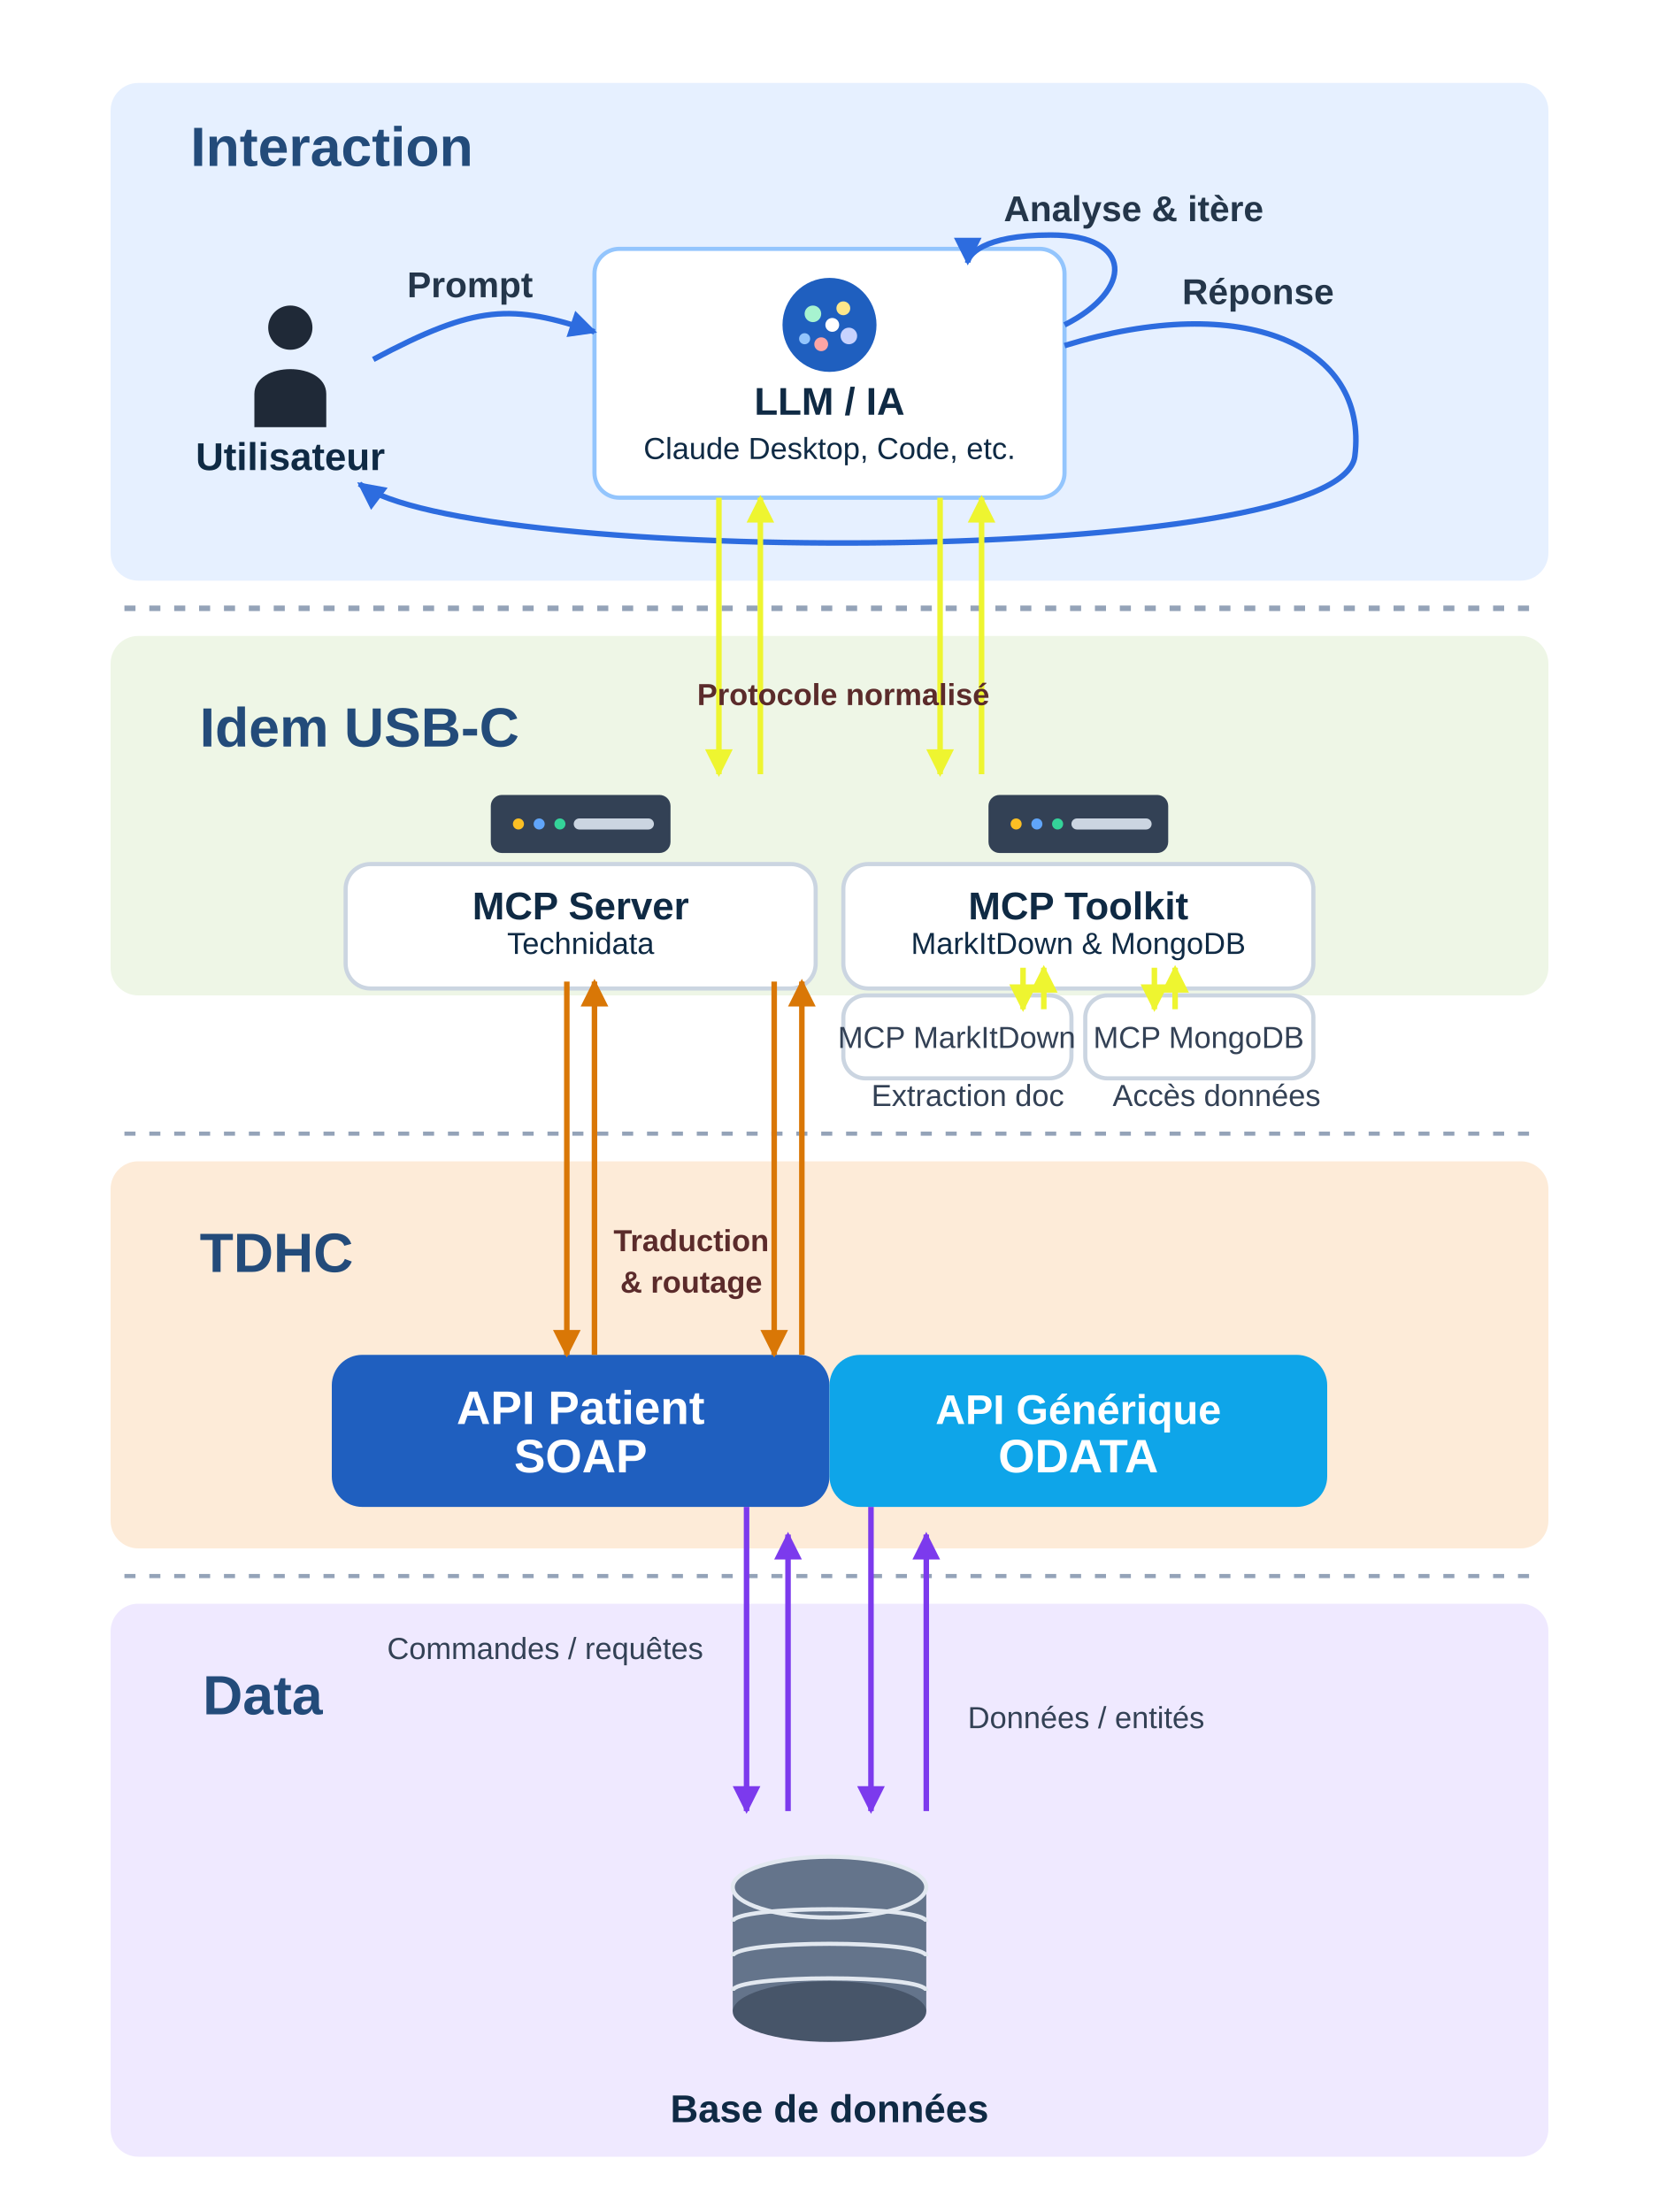
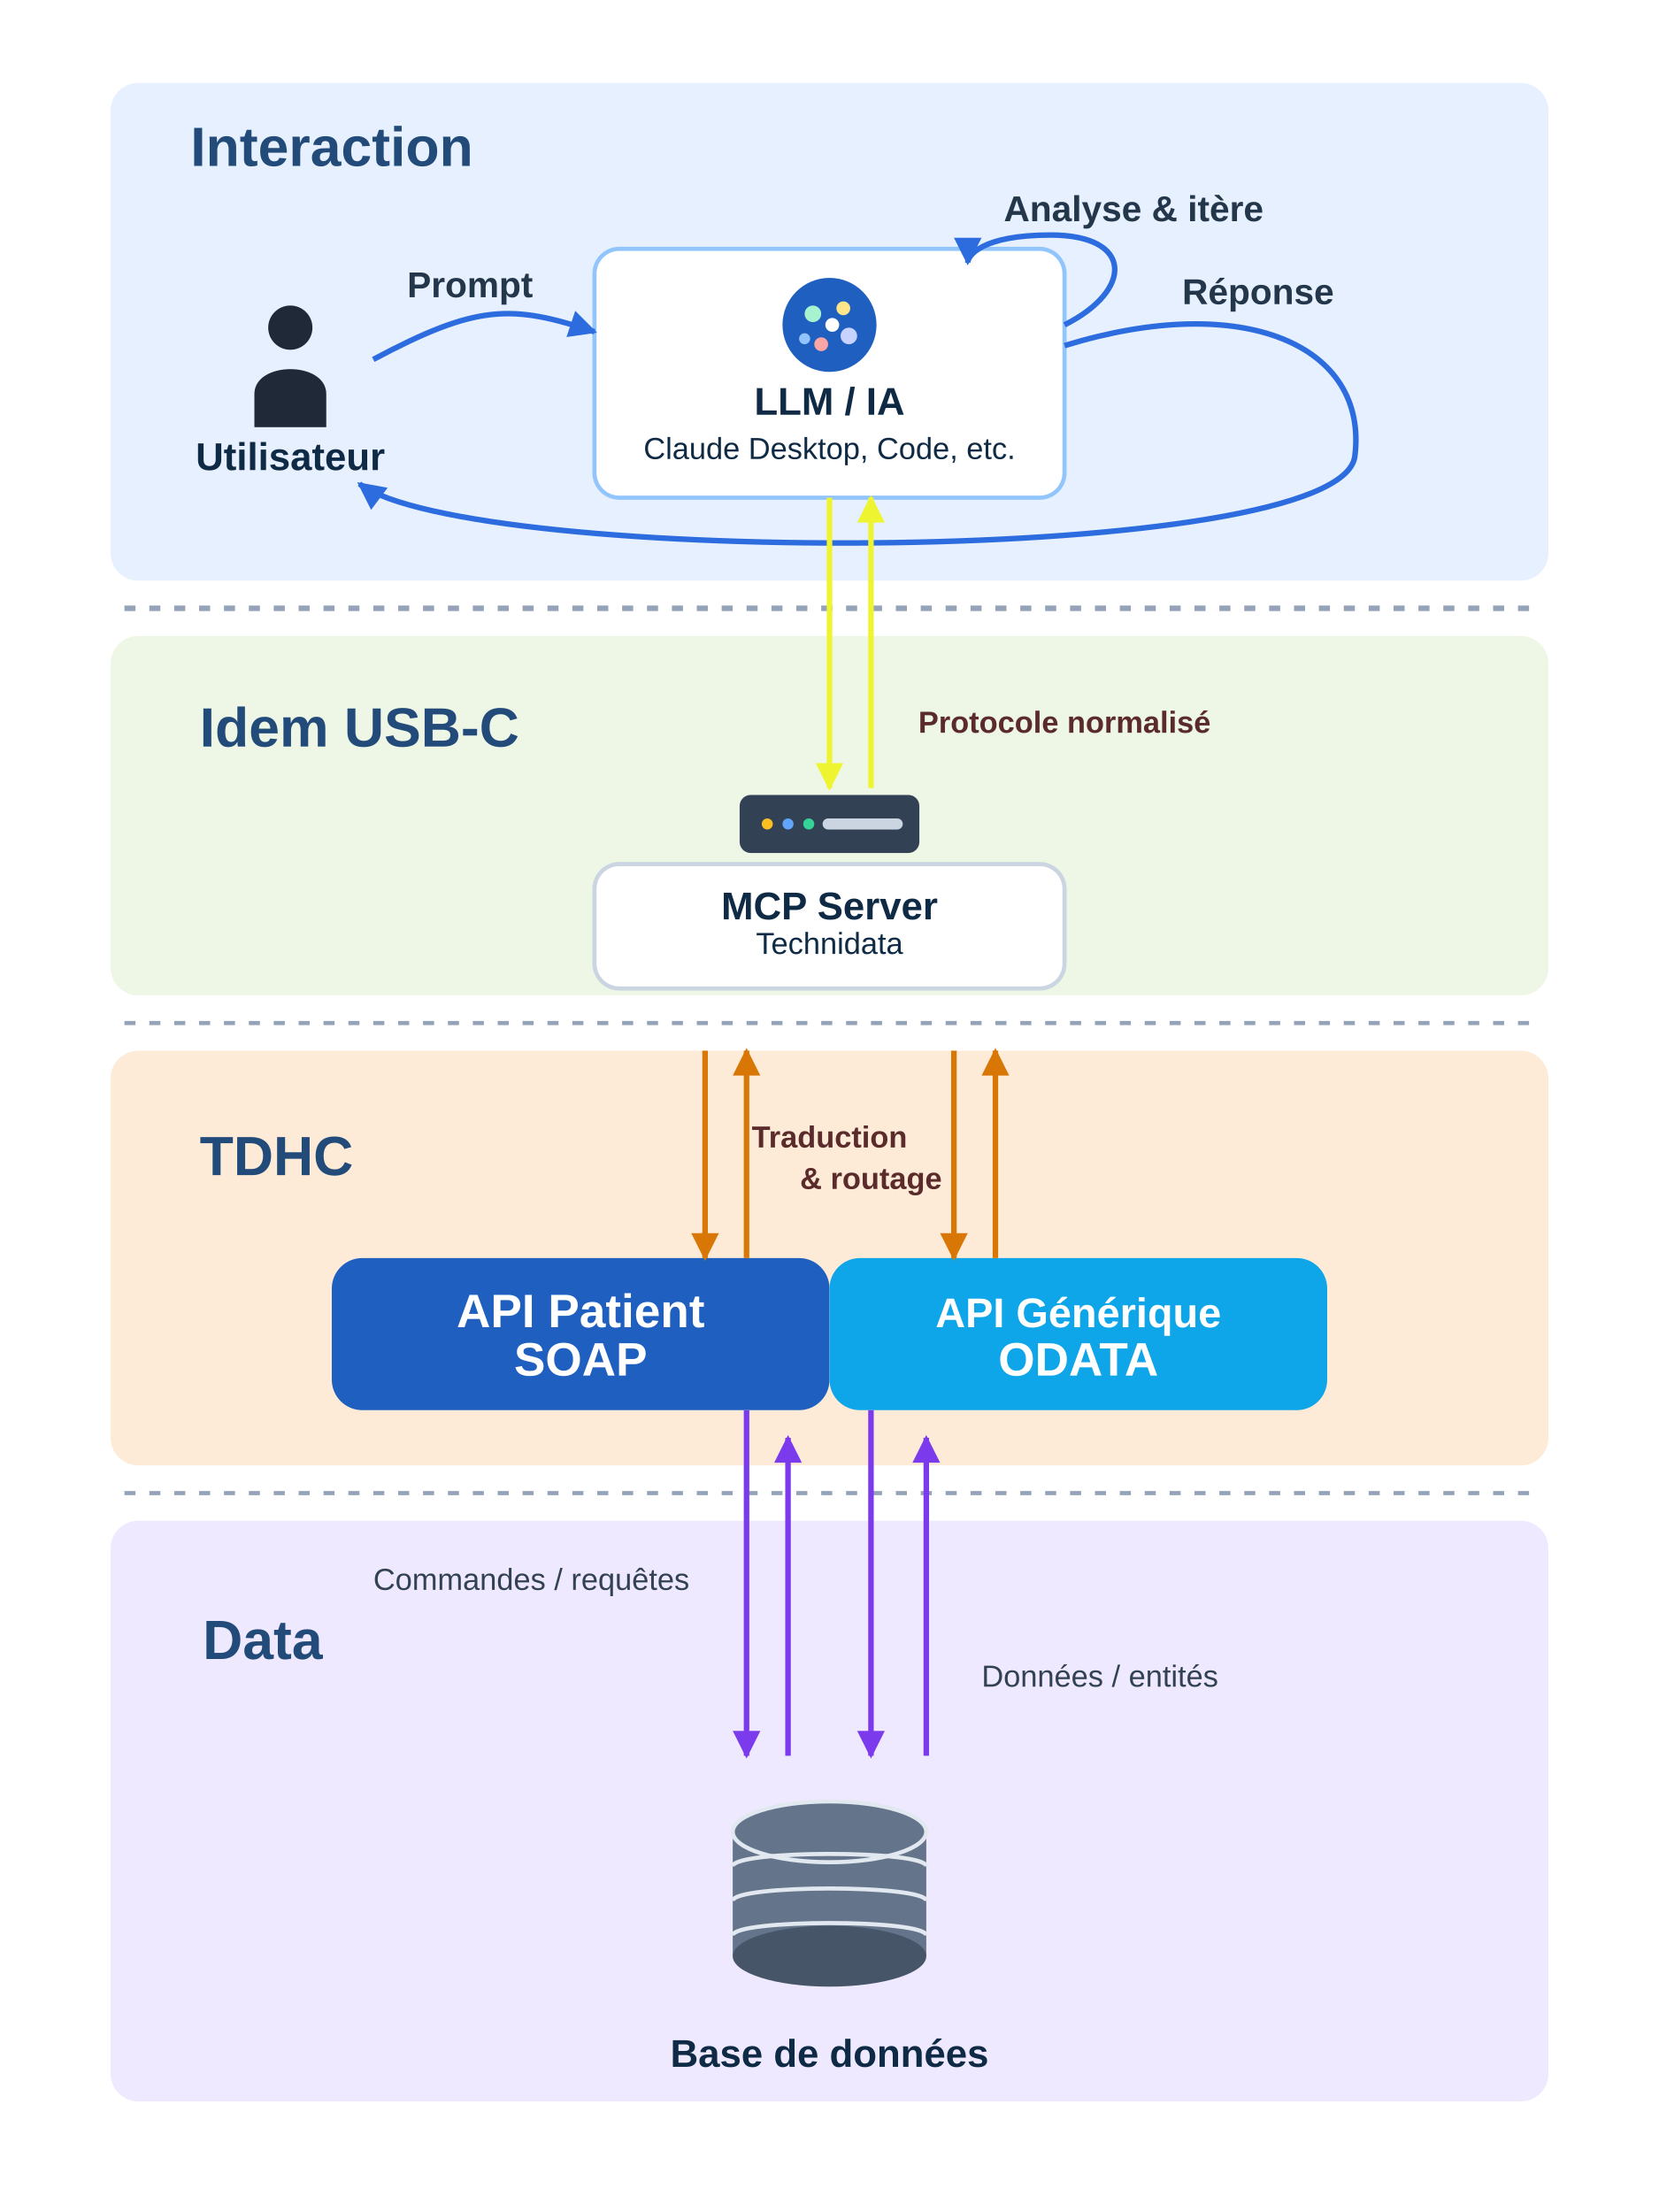
<svg xmlns="http://www.w3.org/2000/svg" width="1200" height="1600" viewBox="0 0 1200 1600">
  <defs>
    <style>
      .title { font: 700 42px Arial, Helvetica, sans-serif; fill: #1f3b5b; }
      .sectionTitle { font: 700 40px Arial, Helvetica, sans-serif; fill: #234b7a; }
      .label { font: 600 26px Arial, Helvetica, sans-serif; fill: #24364a; }
      .small { font: 500 22px Arial, Helvetica, sans-serif; fill: #334155; }
      .boxText { font: 700 28px Arial, Helvetica, sans-serif; fill: #0f2a44; }
      .boxSub { font: 500 22px Arial, Helvetica, sans-serif; fill: #0f2a44; }
      .chipText { font: 700 30px Arial, Helvetica, sans-serif; fill: #2b3a2b; }
      .note { font: 600 22px Arial, Helvetica, sans-serif; fill: #5b2b2b; }
      .dash { stroke-dasharray: 8 10; }
    </style>
    <marker id="arrowBlue" viewBox="0 0 10 10" refX="9" refY="5" markerWidth="5" markerHeight="5" orient="auto">
      <path d="M 0 0 L 10 5 L 0 10 z" fill="#2d6cdf" />
    </marker>
    <marker id="arrowGreen" viewBox="0 0 10 10" refX="9" refY="5" markerWidth="5" markerHeight="5" orient="auto">
      <path d="M 0 0 L 10 5 L 0 10 z" fill="#EEF530" />
    </marker>
    <marker id="arrowOrange" viewBox="0 0 10 10" refX="9" refY="5" markerWidth="5" markerHeight="5" orient="auto">
      <path d="M 0 0 L 10 5 L 0 10 z" fill="#d97706" />
    </marker>
    <marker id="arrowPurple" viewBox="0 0 10 10" refX="9" refY="5" markerWidth="5" markerHeight="5" orient="auto">
      <path d="M 0 0 L 10 5 L 0 10 z" fill="#7c3aed" />
    </marker>
    <g id="personIcon">
      <circle cx="0" cy="-18" r="16" fill="#1f2937" />
      <path d="M -26 30 C -26 6, 26 6, 26 30 L 26 54 L -26 54 Z" fill="#1f2937" />
    </g>
    <g id="aiIcon">
      <circle cx="0" cy="0" r="34" fill="#1f5fbf" />
      <circle cx="-12" cy="-8" r="6" fill="#a7f3d0" />
      <circle cx="10" cy="-12" r="5" fill="#fde68a" />
      <circle cx="14" cy="8" r="6" fill="#c7d2fe" />
      <circle cx="-6" cy="14" r="5" fill="#fca5a5" />
      <circle cx="-18" cy="10" r="4" fill="#93c5fd" />
      <circle cx="2" cy="0" r="5" fill="#ffffff" />
    </g>
    <g id="serverIcon">
      <rect x="-65" y="-55" width="130" height="42" rx="8" fill="#334155" />
      <rect x="-65" y="-6" width="130" height="42" rx="8" fill="#334155" />
      <rect x="-65" y="43" width="130" height="42" rx="8" fill="#334155" />
      <circle cx="-45" cy="-34" r="4" fill="#fbbf24" />
      <circle cx="-30" cy="-34" r="4" fill="#60a5fa" />
      <circle cx="-15" cy="-34" r="4" fill="#34d399" />
      <rect x="-5" y="-38" width="58" height="8" rx="4" fill="#cbd5e1" />
      <circle cx="-45" cy="15" r="4" fill="#fbbf24" />
      <circle cx="-30" cy="15" r="4" fill="#60a5fa" />
      <circle cx="-15" cy="15" r="4" fill="#34d399" />
      <rect x="-5" y="11" width="58" height="8" rx="4" fill="#cbd5e1" />
      <circle cx="-45" cy="64" r="4" fill="#fbbf24" />
      <circle cx="-30" cy="64" r="4" fill="#60a5fa" />
      <circle cx="-15" cy="64" r="4" fill="#34d399" />
      <rect x="-5" y="60" width="58" height="8" rx="4" fill="#cbd5e1" />
    </g>
    <g id="dbIcon">
      <ellipse cx="0" cy="-35" rx="70" ry="22" fill="#64748b" />
      <rect x="-70" y="-35" width="140" height="90" fill="#64748b" />
      <ellipse cx="0" cy="55" rx="70" ry="22" fill="#475569" />
      <ellipse cx="0" cy="-35" rx="70" ry="22" fill="none" stroke="#e2e8f0" stroke-width="3" />
      <path d="M -70 -10 C -70 -22, 70 -22, 70 -10" fill="none" stroke="#e2e8f0" stroke-width="3" />
      <path d="M -70 15 C -70 3, 70 3, 70 15" fill="none" stroke="#e2e8f0" stroke-width="3" />
      <path d="M -70 40 C -70 28, 70 28, 70 40" fill="none" stroke="#e2e8f0" stroke-width="3" />
    </g>
  </defs>
  <rect x="0" y="0" width="1200" height="1600" fill="#ffffff" />
  <rect x="80" y="60" width="1040" height="360" rx="20" fill="#e6f0ff" />
  <text x="240" y="120" text-anchor="middle" class="sectionTitle">Interaction</text>
  <g transform="translate(210,255)">
    <use href="#personIcon" />
  </g>
  <text x="210" y="340" text-anchor="middle" class="boxText">Utilisateur</text>
  <rect x="430" y="180" width="340" height="180" rx="18" fill="#ffffff" stroke="#93c5fd" stroke-width="3" />
  <g transform="translate(600,235)">
    <use href="#aiIcon" />
  </g>
  <text x="600" y="300" text-anchor="middle" class="boxText">LLM / IA</text>
  <text x="600" y="332" text-anchor="middle" class="boxSub">Claude Desktop, Code, etc.</text>
  <path d="M 270 260 C 345 220, 370 220, 430 240" fill="none" stroke="#2d6cdf" stroke-width="4" marker-end="url(#arrowBlue)" />
  <text x="340" y="215" text-anchor="middle" class="label">Prompt</text>
  <path d="M 770 250 C 900 210, 990 250, 980 330 C 970 410, 340 410, 260 350" fill="none" stroke="#2d6cdf" stroke-width="4" marker-end="url(#arrowBlue)" />
  <text x="910" y="220" text-anchor="middle" class="label">Réponse</text>
  <path d="M 770 235 C 820 210, 820 170, 760 170 C 710 170, 700 185, 700 190" fill="none" stroke="#2d6cdf" stroke-width="4" marker-end="url(#arrowBlue)" />
  <text x="820" y="160" text-anchor="middle" class="label">Analyse &amp; itère</text>
  <line x1="90" y1="440" x2="1110" y2="440" stroke="#94a3b8" stroke-width="4" class="dash" />
  <rect x="80" y="460" width="1040" height="260" rx="20" fill="#eef6e6" />
  <text x="260" y="540" text-anchor="middle" class="sectionTitle">Idem USB-C</text>
-   <g transform="translate(420,630)">
+   <g transform="translate(600,630)">
    <use href="#serverIcon" />
  </g>
-   <rect x="250" y="625" width="340" height="90" rx="18" fill="#ffffff" stroke="#cbd5e1" stroke-width="3" />
-   <text x="420" y="665" text-anchor="middle" class="boxText">MCP Server</text>
-   <text x="420" y="690" text-anchor="middle" class="boxSub">Technidata</text>
-   <g transform="translate(780,630)">
-     <use href="#serverIcon" />
-   </g>
-   <rect x="610" y="625" width="340" height="90" rx="18" fill="#ffffff" stroke="#cbd5e1" stroke-width="3" />
-   <text x="780" y="665" text-anchor="middle" class="boxText">MCP Toolkit</text>
-   <text x="780" y="690" text-anchor="middle" class="boxSub">MarkItDown &amp; MongoDB</text>
-   <line x1="520" y1="360" x2="520" y2="560" stroke="#EEF530" stroke-width="4" marker-end="url(#arrowGreen)" />
-   <line x1="550" y1="560" x2="550" y2="360" stroke="#EEF530" stroke-width="4" marker-end="url(#arrowGreen)" />
-   <line x1="680" y1="360" x2="680" y2="560" stroke="#EEF530" stroke-width="4" marker-end="url(#arrowGreen)" />
-   <line x1="710" y1="560" x2="710" y2="360" stroke="#EEF530" stroke-width="4" marker-end="url(#arrowGreen)" />
-   <text x="610" y="510" text-anchor="middle" class="note">Protocole normalisé</text>
-   <rect x="610" y="720" width="165" height="60" rx="16" fill="#ffffff" stroke="#cbd5e1" stroke-width="3" />
-   <text x="692" y="758" text-anchor="middle" class="small">MCP MarkItDown</text>
-   <rect x="785" y="720" width="165" height="60" rx="16" fill="#ffffff" stroke="#cbd5e1" stroke-width="3" />
-   <text x="867" y="758" text-anchor="middle" class="small">MCP MongoDB</text>
-   <line x1="740" y1="700" x2="740" y2="730" stroke="#EEF530" stroke-width="4" marker-end="url(#arrowGreen)" />
-   <line x1="755" y1="730" x2="755" y2="700" stroke="#EEF530" stroke-width="4" marker-end="url(#arrowGreen)" />
-   <line x1="835" y1="700" x2="835" y2="730" stroke="#EEF530" stroke-width="4" marker-end="url(#arrowGreen)" />
-   <line x1="850" y1="730" x2="850" y2="700" stroke="#EEF530" stroke-width="4" marker-end="url(#arrowGreen)" />
-   <text x="700" y="800" text-anchor="middle" class="small">Extraction doc</text>
-   <text x="880" y="800" text-anchor="middle" class="small">Accès données</text>
-   <line x1="90" y1="820" x2="1110" y2="820" stroke="#94a3b8" stroke-width="3" class="dash" />
-   <rect x="80" y="840" width="1040" height="280" rx="20" fill="#fdebd8" />
-   <text x="200" y="920" text-anchor="middle" class="sectionTitle">TDHC</text>
-   <text x="500" y="905" text-anchor="middle" class="note">Traduction</text>
-   <text x="500" y="935" text-anchor="middle" class="note">&amp; routage</text>
-   <rect x="240" y="980" width="360" height="110" rx="22" fill="#1f5fbf" />
-   <text x="420" y="1030" text-anchor="middle" style="font:700 34px Arial; fill:#ffffff;">API Patient</text>
-   <text x="420" y="1065" text-anchor="middle" style="font:700 34px Arial; fill:#ffffff;">SOAP</text>
-   <rect x="600" y="980" width="360" height="110" rx="22" fill="#0ea5e9" />
-   <text x="780" y="1030" text-anchor="middle" style="font:700 30px Arial; fill:#ffffff;">API Générique</text>
-   <text x="780" y="1065" text-anchor="middle" style="font:700 34px Arial; fill:#ffffff;">ODATA</text>
-   <line x1="410" y1="710" x2="410" y2="980" stroke="#d97706" stroke-width="4" marker-end="url(#arrowOrange)" />
-   <line x1="430" y1="980" x2="430" y2="710" stroke="#d97706" stroke-width="4" marker-end="url(#arrowOrange)" />
-   <line x1="560" y1="710" x2="560" y2="980" stroke="#d97706" stroke-width="4" marker-end="url(#arrowOrange)" />
-   <line x1="580" y1="980" x2="580" y2="710" stroke="#d97706" stroke-width="4" marker-end="url(#arrowOrange)" />
-   <line x1="90" y1="1140" x2="1110" y2="1140" stroke="#94a3b8" stroke-width="3" class="dash" />
-   <rect x="80" y="1160" width="1040" height="400" rx="20" fill="#efe9ff" />
-   <text x="190" y="1240" text-anchor="middle" class="sectionTitle">Data</text>
-   <g transform="translate(600,1400)">
+   <rect x="430" y="625" width="340" height="90" rx="18" fill="#ffffff" stroke="#cbd5e1" stroke-width="3" />
+   <text x="600" y="665" text-anchor="middle" class="boxText">MCP Server</text>
+   <text x="600" y="690" text-anchor="middle" class="boxSub">Technidata</text>
+   <line x1="600" y1="360" x2="600" y2="570" stroke="#EEF530" stroke-width="4" marker-end="url(#arrowGreen)" />
+   <line x1="630" y1="570" x2="630" y2="360" stroke="#EEF530" stroke-width="4" marker-end="url(#arrowGreen)" />
+   <text x="770" y="530" text-anchor="middle" class="note">Protocole normalisé</text>
+   <line x1="90" y1="740" x2="1110" y2="740" stroke="#94a3b8" stroke-width="3" class="dash" />
+   <rect x="80" y="760" width="1040" height="300" rx="20" fill="#fdebd8" />
+   <text x="200" y="850" text-anchor="middle" class="sectionTitle">TDHC</text>
+   <text x="600" y="830" text-anchor="middle" class="note">Traduction</text>
+   <text x="630" y="860" text-anchor="middle" class="note">&amp; routage</text>
+   <rect x="240" y="910" width="360" height="110" rx="22" fill="#1f5fbf" />
+   <text x="420" y="960" text-anchor="middle" style="font:700 34px Arial; fill:#ffffff;">API Patient</text>
+   <text x="420" y="995" text-anchor="middle" style="font:700 34px Arial; fill:#ffffff;">SOAP</text>
+   <rect x="600" y="910" width="360" height="110" rx="22" fill="#0ea5e9" />
+   <text x="780" y="960" text-anchor="middle" style="font:700 30px Arial; fill:#ffffff;">API Générique</text>
+   <text x="780" y="995" text-anchor="middle" style="font:700 34px Arial; fill:#ffffff;">ODATA</text>
+   <line x1="510" y1="760" x2="510" y2="910" stroke="#d97706" stroke-width="4" marker-end="url(#arrowOrange)" />
+   <line x1="540" y1="910" x2="540" y2="760" stroke="#d97706" stroke-width="4" marker-end="url(#arrowOrange)" />
+   <line x1="690" y1="760" x2="690" y2="910" stroke="#d97706" stroke-width="4" marker-end="url(#arrowOrange)" />
+   <line x1="720" y1="910" x2="720" y2="760" stroke="#d97706" stroke-width="4" marker-end="url(#arrowOrange)" />
+   <line x1="90" y1="1080" x2="1110" y2="1080" stroke="#94a3b8" stroke-width="3" class="dash" />
+   <rect x="80" y="1100" width="1040" height="420" rx="20" fill="#efe9ff" />
+   <text x="190" y="1200" text-anchor="middle" class="sectionTitle">Data</text>
+   <g transform="translate(600,1360)">
    <use href="#dbIcon" />
  </g>
-   <text x="600" y="1535" text-anchor="middle" class="boxText">Base de données</text>
-   <line x1="630" y1="1090" x2="630" y2="1310" stroke="#7c3aed" stroke-width="4" marker-end="url(#arrowPurple)" />
-   <text x="280" y="1200" class="small">Commandes / requêtes</text>
-   <line x1="670" y1="1310" x2="670" y2="1110" stroke="#7c3aed" stroke-width="4" marker-end="url(#arrowPurple)" />
-   <text x="700" y="1250" class="small">Données / entités</text>
-   <line x1="540" y1="1090" x2="540" y2="1310" stroke="#7c3aed" stroke-width="4" marker-end="url(#arrowPurple)" />
-   <line x1="570" y1="1310" x2="570" y2="1110" stroke="#7c3aed" stroke-width="4" marker-end="url(#arrowPurple)" />
+   <text x="600" y="1495" text-anchor="middle" class="boxText">Base de données</text>
+   <line x1="630" y1="1020" x2="630" y2="1270" stroke="#7c3aed" stroke-width="4" marker-end="url(#arrowPurple)" />
+   <text x="270" y="1150" class="small">Commandes / requêtes</text>
+   <line x1="670" y1="1270" x2="670" y2="1040" stroke="#7c3aed" stroke-width="4" marker-end="url(#arrowPurple)" />
+   <text x="710" y="1220" class="small">Données / entités</text>
+   <line x1="540" y1="1020" x2="540" y2="1270" stroke="#7c3aed" stroke-width="4" marker-end="url(#arrowPurple)" />
+   <line x1="570" y1="1270" x2="570" y2="1040" stroke="#7c3aed" stroke-width="4" marker-end="url(#arrowPurple)" />
</svg>
